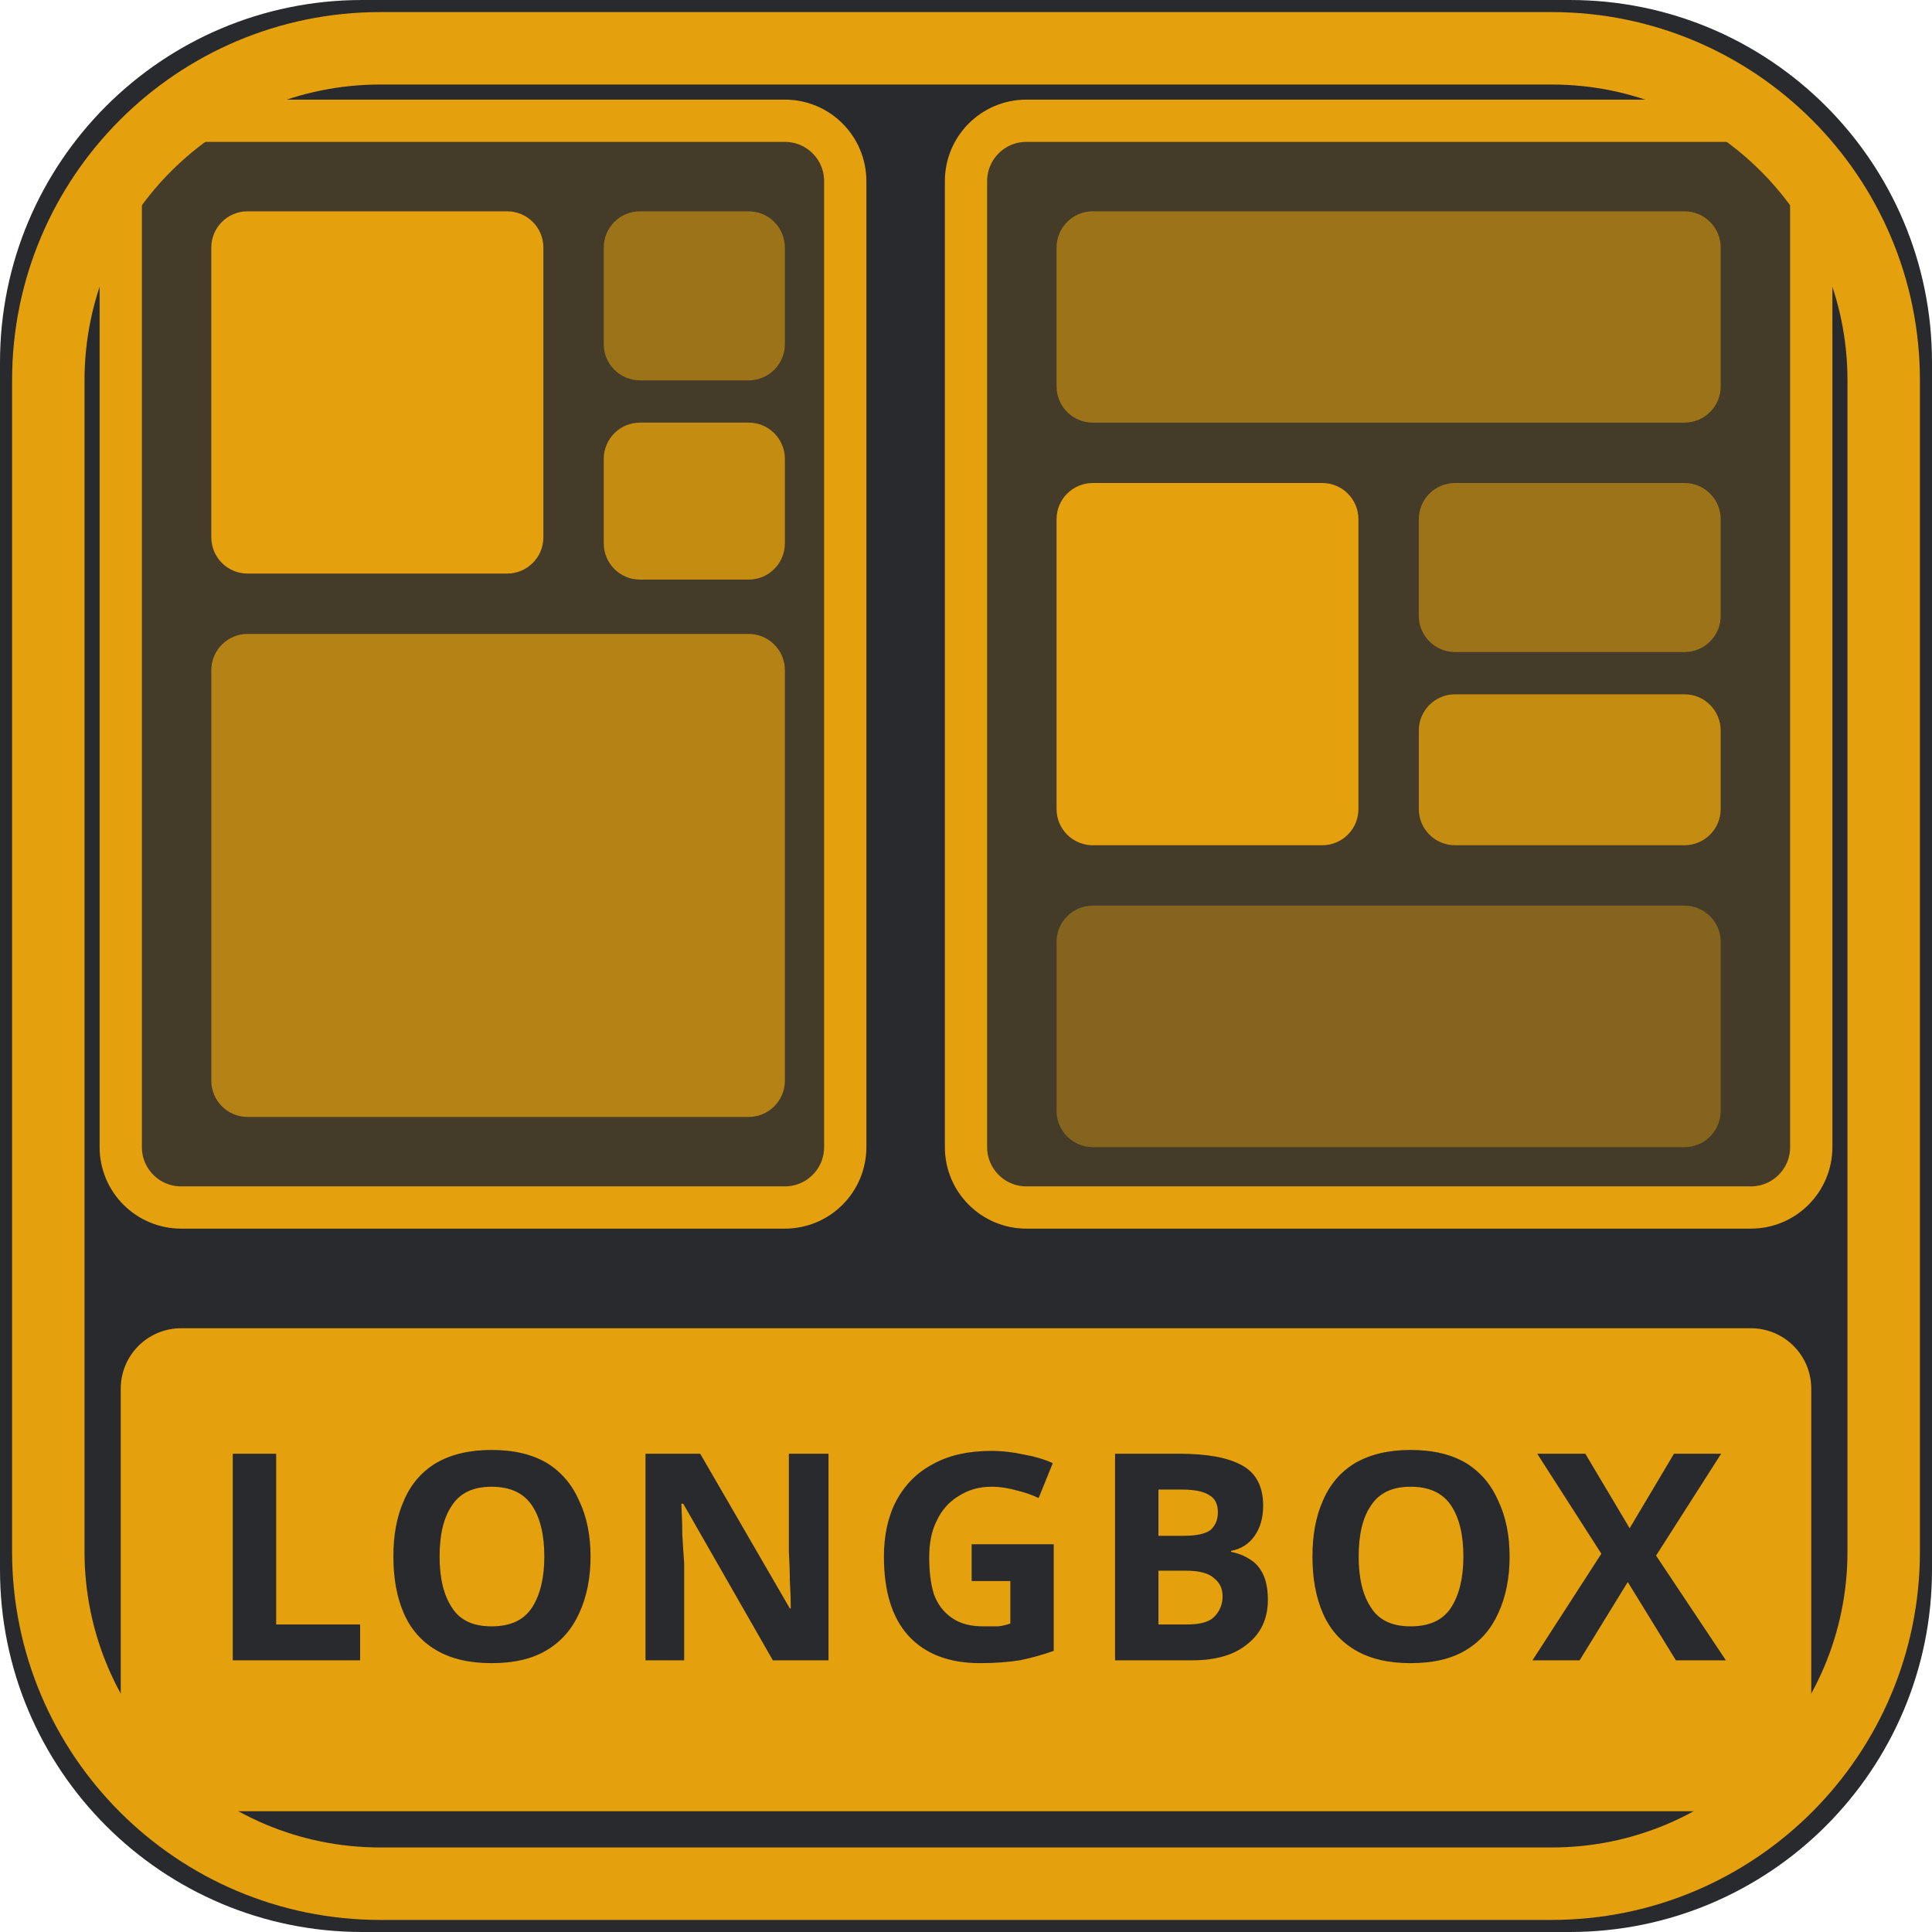
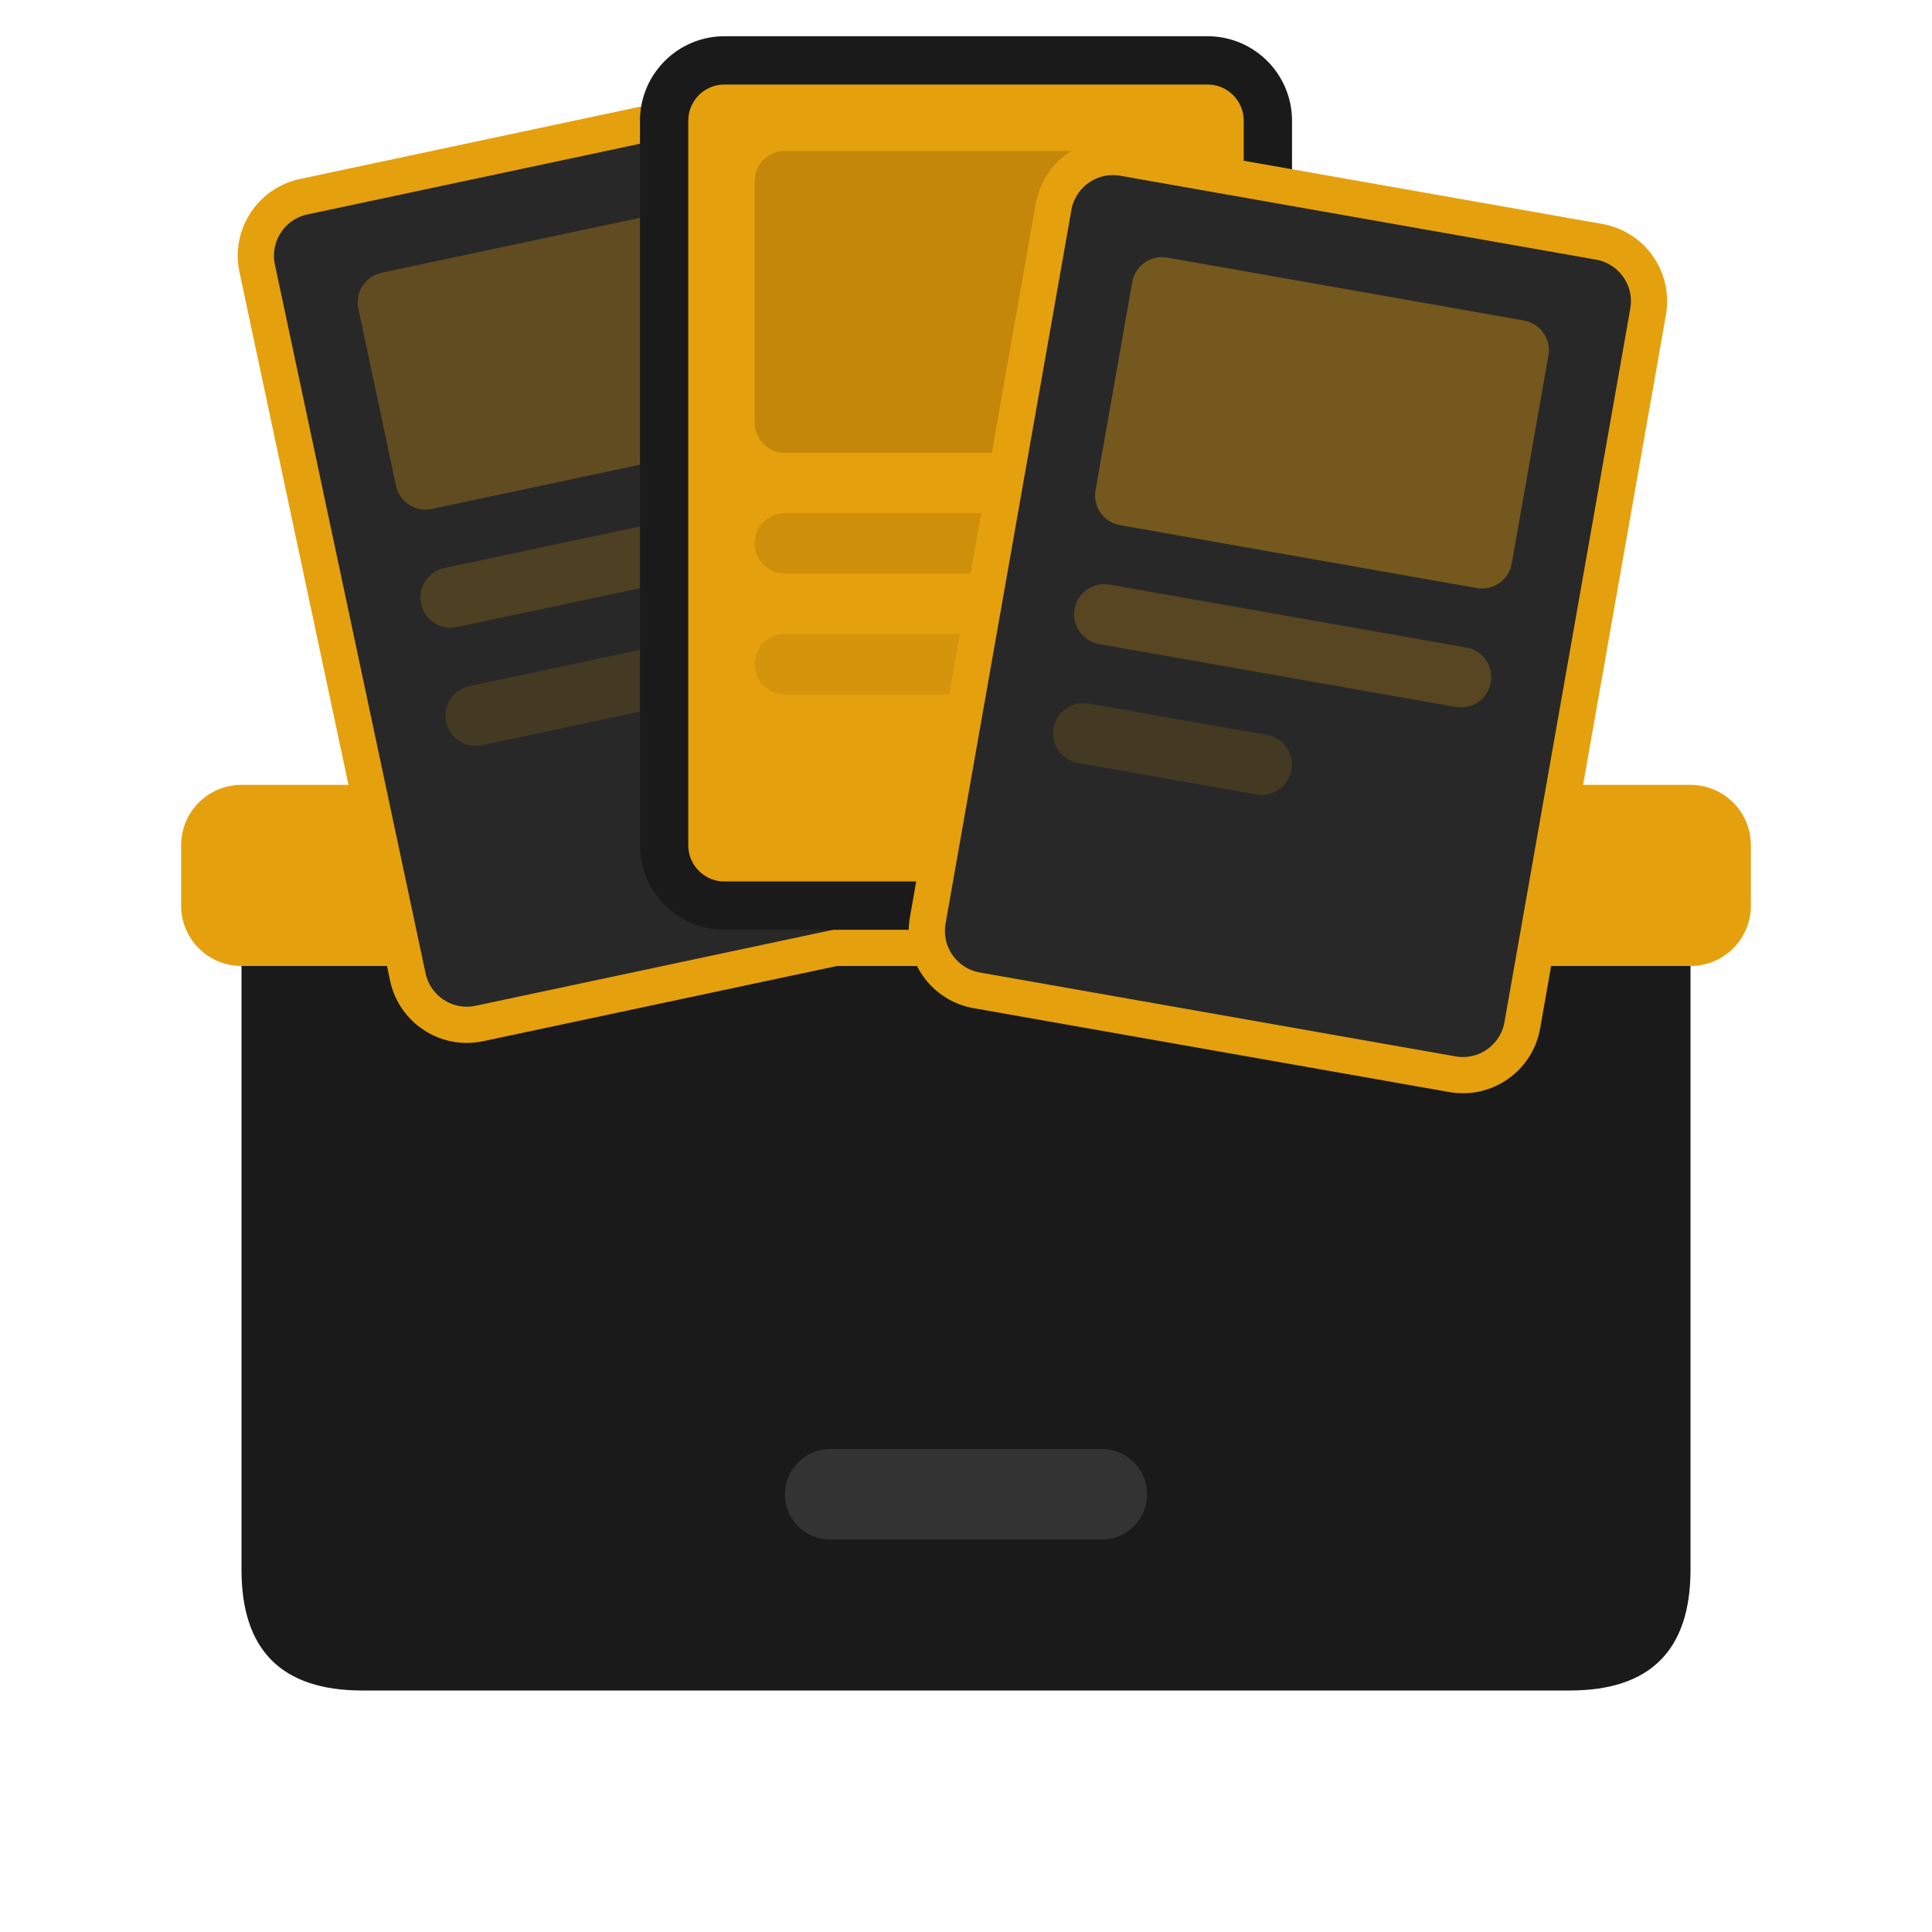
<svg xmlns="http://www.w3.org/2000/svg" viewBox="0 0 32 32" width="32" height="32">
-   <rect width="32" height="32" rx="6" fill="#282A2D" />
-   <rect x="2" y="2" width="12" height="18" rx="1" fill="#E5A00D" opacity="0.15" />
-   <rect x="2" y="2" width="12" height="18" rx="1" fill="none" stroke="#E5A00D" stroke-width="0.7" />
-   <rect x="3.5" y="3.5" width="5.5" height="6" rx="0.6" fill="#E5A00D" />
-   <rect x="10" y="3.5" width="3" height="2.8" rx="0.6" fill="#E5A00D" opacity="0.55" />
-   <rect x="10" y="7" width="3" height="2.6" rx="0.6" fill="#E5A00D" opacity="0.8" />
-   <rect x="3.5" y="10.5" width="9.5" height="8" rx="0.6" fill="#E5A00D" opacity="0.7" />
-   <rect x="16" y="2" width="14" height="18" rx="1" fill="#E5A00D" opacity="0.15" />
-   <rect x="16" y="2" width="14" height="18" rx="1" fill="none" stroke="#E5A00D" stroke-width="0.7" />
-   <rect x="17.5" y="3.5" width="11" height="3.5" rx="0.6" fill="#E5A00D" opacity="0.55" />
-   <rect x="17.5" y="8" width="5" height="6" rx="0.6" fill="#E5A00D" />
-   <rect x="23.5" y="8" width="5" height="2.8" rx="0.6" fill="#E5A00D" opacity="0.55" />
-   <rect x="23.5" y="11.5" width="5" height="2.5" rx="0.6" fill="#E5A00D" opacity="0.8" />
-   <rect x="17.5" y="15" width="11" height="4" rx="0.6" fill="#E5A00D" opacity="0.4" />
-   <rect x="2" y="22" width="28" height="8" rx="1" fill="#E5A00D" />
-   <text x="16" y="27.5" font-family="Impact,Arial Black,sans-serif" font-size="4.8" font-weight="900" fill="#282A2D" text-anchor="middle" letter-spacing="0.2">LONGBOX</text>
-   <rect x="0.8" y="0.8" width="30.4" height="30.4" rx="5.5" fill="none" stroke="#E5A00D" stroke-width="1.2" />
+   <path d="M4 14 L4 26 Q4 28 6 28 L26 28 Q28 28 28 26 L28 14 Z" fill="#1a1a1a" />
+   <rect x="3" y="13" width="26" height="3" rx="1" fill="#E5A00D" />
+   <rect x="13" y="24" width="6" height="1.5" rx="0.75" fill="#333" />
+   <g transform="rotate(-12 12 12)">
+     <rect x="6" y="2" width="10" height="14" rx="1" fill="#282828" stroke="#E5A00D" stroke-width="0.6" />
+     <rect x="7.5" y="3.5" width="7" height="4" rx="0.5" fill="#E5A00D" opacity="0.3" />
+     <rect x="7.5" y="8.5" width="7" height="1" rx="0.5" fill="#E5A00D" opacity="0.2" />
+     <rect x="7.5" y="10.5" width="5" height="1" rx="0.5" fill="#E5A00D" opacity="0.15" />
+   </g>
+   <rect x="11" y="1" width="10" height="14" rx="1" fill="#E5A00D" stroke="#1a1a1a" stroke-width="0.8" />
+   <rect x="12.5" y="2.5" width="7" height="5" rx="0.5" fill="#c4870a" />
+   <rect x="12.5" y="8.5" width="7" height="1" rx="0.5" fill="#c4870a" opacity="0.7" />
+   <rect x="12.5" y="10.5" width="5" height="1" rx="0.5" fill="#c4870a" opacity="0.5" />
+   <g transform="rotate(10 20 12)">
+     <rect x="16" y="3" width="10" height="14" rx="1" fill="#282828" stroke="#E5A00D" stroke-width="0.6" />
+     <rect x="17.5" y="4.5" width="7" height="4.5" rx="0.5" fill="#E5A00D" opacity="0.4" />
+     <rect x="17.5" y="10" width="7" height="1" rx="0.5" fill="#E5A00D" opacity="0.25" />
+     <rect x="17.5" y="12" width="4" height="1" rx="0.5" fill="#E5A00D" opacity="0.15" />
+   </g>
</svg>
